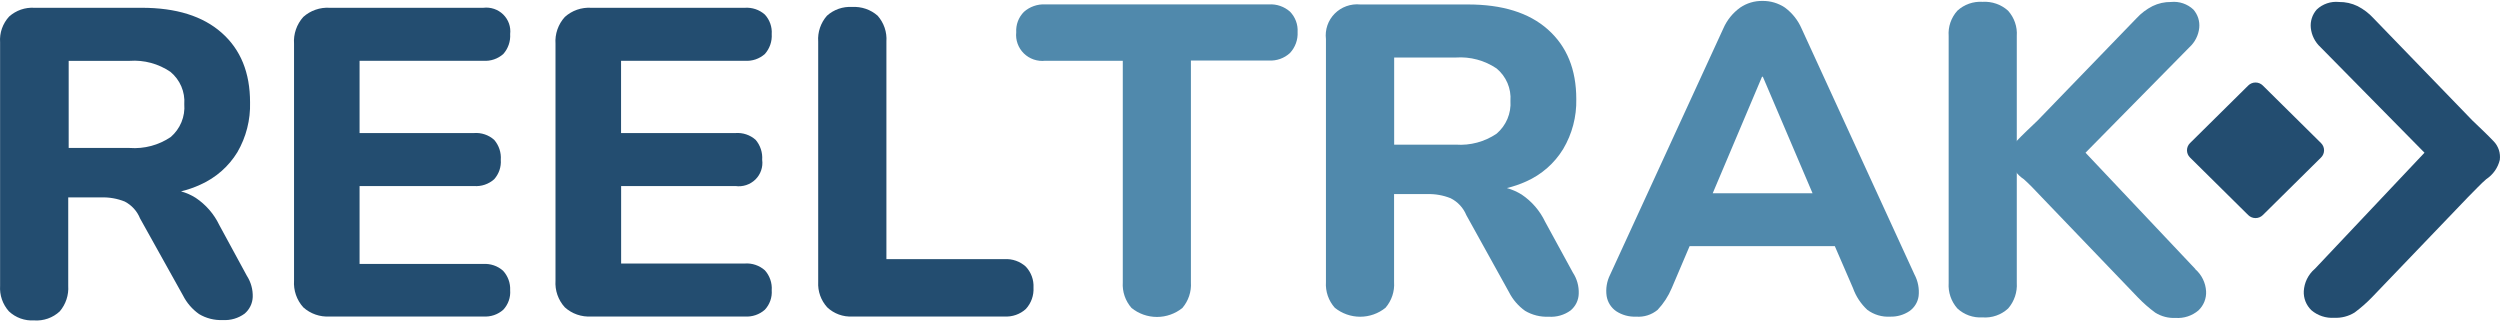
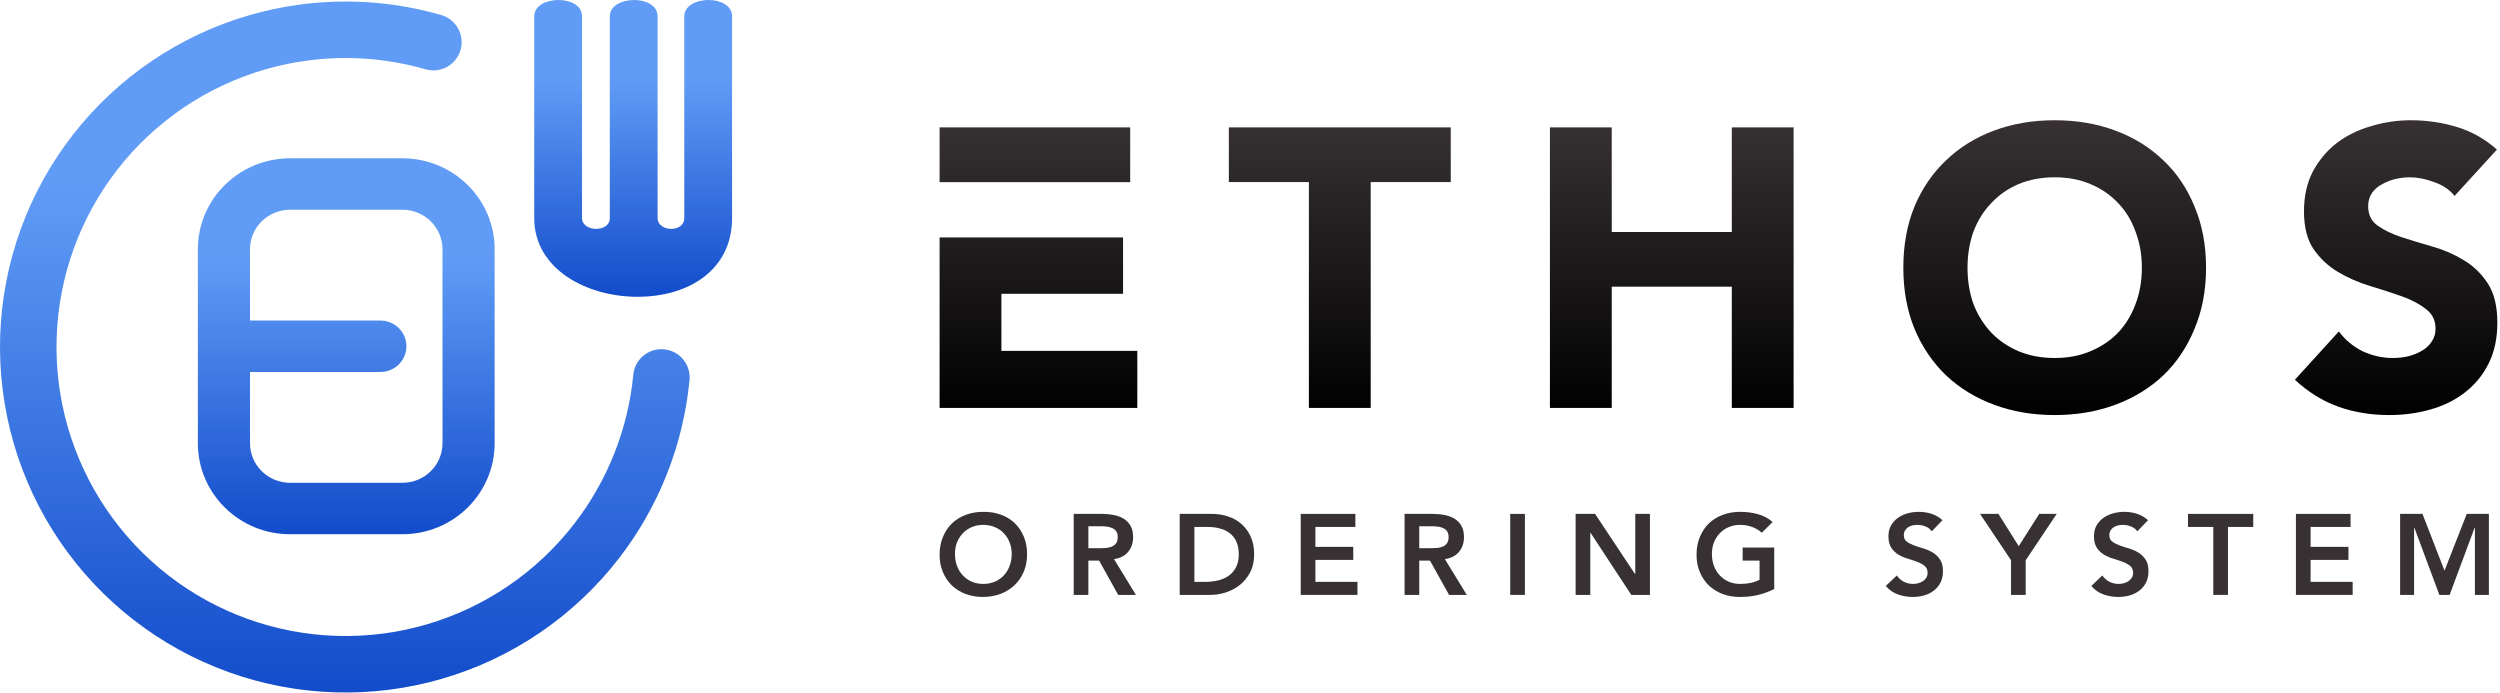
- <svg xmlns="http://www.w3.org/2000/svg" width="140" height="18" viewBox="0 0 140 18" fill="none">
-   <path d="M71.065 0.246H58.544C58.324 0.234 58.105 0.265 57.897 0.338C57.69 0.41 57.499 0.522 57.336 0.668C57.189 0.818 57.075 0.997 57.001 1.193C56.928 1.39 56.896 1.599 56.909 1.808C56.886 2.024 56.912 2.243 56.986 2.447C57.06 2.652 57.179 2.838 57.335 2.991C57.491 3.144 57.68 3.261 57.888 3.332C58.096 3.403 58.317 3.428 58.535 3.403H62.876V15.812C62.842 16.335 63.019 16.851 63.366 17.247C63.768 17.571 64.271 17.749 64.79 17.749C65.308 17.749 65.811 17.571 66.213 17.247C66.553 16.847 66.725 16.333 66.691 15.812V3.39H71.057C71.272 3.402 71.488 3.371 71.691 3.299C71.894 3.226 72.081 3.114 72.239 2.968C72.386 2.81 72.499 2.624 72.573 2.422C72.646 2.22 72.677 2.005 72.666 1.791C72.678 1.582 72.647 1.373 72.573 1.177C72.5 0.981 72.386 0.802 72.239 0.651C72.08 0.511 71.894 0.403 71.693 0.333C71.492 0.263 71.278 0.234 71.065 0.246Z" fill="#5089AC" />
-   <path d="M86.527 12.418C86.234 11.803 85.781 11.277 85.213 10.895C84.955 10.735 84.677 10.613 84.385 10.531C84.757 10.442 85.12 10.318 85.469 10.16C86.329 9.777 87.05 9.144 87.538 8.345C88.04 7.499 88.294 6.532 88.272 5.551C88.272 3.884 87.743 2.597 86.681 1.651C85.618 0.706 84.12 0.25 82.204 0.25H76.174C75.911 0.224 75.647 0.257 75.399 0.346C75.152 0.434 74.928 0.577 74.743 0.763C74.559 0.949 74.419 1.173 74.334 1.42C74.249 1.667 74.222 1.929 74.253 2.187V15.799C74.236 16.058 74.271 16.319 74.356 16.565C74.441 16.811 74.574 17.039 74.748 17.234C75.149 17.559 75.651 17.737 76.169 17.737C76.687 17.737 77.19 17.559 77.59 17.234C77.932 16.835 78.104 16.32 78.068 15.799V10.869H79.921C80.37 10.855 80.818 10.934 81.235 11.101C81.634 11.301 81.946 11.637 82.114 12.047L84.504 16.36C84.714 16.776 85.023 17.135 85.405 17.407C85.802 17.642 86.261 17.757 86.723 17.736C87.164 17.768 87.602 17.642 87.957 17.382C88.094 17.266 88.206 17.124 88.284 16.963C88.362 16.802 88.404 16.627 88.409 16.449C88.426 16.029 88.312 15.615 88.08 15.263L86.527 12.418ZM81.525 8.1H78.073V3.221H81.525C82.334 3.165 83.139 3.381 83.808 3.833C84.074 4.053 84.283 4.333 84.418 4.648C84.553 4.964 84.611 5.306 84.585 5.648C84.609 5.994 84.551 6.34 84.416 6.659C84.282 6.978 84.073 7.262 83.808 7.488C83.139 7.941 82.334 8.156 81.525 8.1Z" fill="#5089AC" />
-   <path d="M100.888 1.597C100.686 1.131 100.364 0.727 99.954 0.423C99.582 0.175 99.143 0.045 98.695 0.052C98.252 0.045 97.818 0.175 97.453 0.423C97.035 0.722 96.708 1.128 96.505 1.597L90.168 15.381C89.981 15.752 89.912 16.17 89.971 16.58C89.999 16.748 90.059 16.91 90.15 17.055C90.241 17.199 90.36 17.325 90.501 17.424C90.832 17.642 91.225 17.75 91.623 17.732C92.059 17.767 92.491 17.63 92.826 17.352C93.16 16.997 93.427 16.585 93.616 16.137L94.619 13.782H102.749L103.769 16.137C103.934 16.6 104.209 17.017 104.571 17.352C104.939 17.625 105.393 17.76 105.852 17.732C106.234 17.743 106.61 17.635 106.927 17.424C107.067 17.326 107.186 17.201 107.274 17.055C107.363 16.91 107.421 16.748 107.443 16.58C107.489 16.162 107.407 15.74 107.209 15.369L100.888 1.597ZM98.673 4.298H98.72L101.503 10.823H95.912L98.673 4.298Z" fill="#5089AC" />
-   <path d="M112.449 0.597C112.257 0.424 112.032 0.292 111.787 0.207C111.542 0.122 111.283 0.087 111.024 0.103C110.767 0.086 110.51 0.121 110.268 0.206C110.026 0.291 109.804 0.424 109.615 0.597C109.442 0.788 109.309 1.013 109.224 1.256C109.14 1.5 109.106 1.758 109.125 2.015V15.85C109.091 16.369 109.266 16.88 109.611 17.272C109.799 17.447 110.02 17.581 110.263 17.668C110.505 17.754 110.762 17.79 111.019 17.774C111.281 17.794 111.544 17.76 111.792 17.673C112.04 17.587 112.266 17.45 112.458 17.272C112.801 16.874 112.974 16.359 112.94 15.837V2.015C112.958 1.758 112.924 1.5 112.839 1.257C112.755 1.013 112.622 0.789 112.449 0.597Z" fill="#5089AC" />
-   <path d="M125.902 4.788L122.64 8.014C122.415 8.236 122.415 8.597 122.64 8.82L125.902 12.046C126.127 12.268 126.492 12.268 126.717 12.046L129.979 8.82C130.204 8.597 130.204 8.236 129.979 8.014L126.717 4.788C126.492 4.565 126.127 4.565 125.902 4.788Z" fill="#234D70" />
-   <path d="M122.935 15.06L116.789 8.552L122.611 2.643C122.919 2.361 123.113 1.977 123.157 1.563C123.176 1.378 123.157 1.191 123.101 1.014C123.044 0.837 122.951 0.673 122.828 0.533C122.663 0.378 122.465 0.26 122.249 0.187C122.034 0.114 121.805 0.088 121.578 0.111C121.218 0.106 120.863 0.185 120.541 0.343C120.205 0.514 119.903 0.743 119.649 1.018L114.101 6.754C113.751 7.088 113.247 7.56 112.906 7.923C112.777 8.06 112.68 8.223 112.623 8.401C112.565 8.579 112.548 8.768 112.573 8.953C112.675 9.397 112.947 9.784 113.333 10.034C113.469 10.152 113.644 10.325 113.819 10.502L114.344 11.051L119.73 16.664C120.027 16.972 120.349 17.255 120.694 17.508C121.034 17.721 121.432 17.824 121.834 17.804C122.3 17.836 122.76 17.684 123.114 17.382C123.259 17.244 123.372 17.077 123.446 16.892C123.52 16.707 123.552 16.508 123.541 16.31C123.527 16.074 123.467 15.844 123.363 15.632C123.259 15.419 123.113 15.229 122.935 15.073V15.06Z" fill="#5089AC" />
-   <path d="M129.627 15.061L135.772 8.552L129.951 2.644C129.642 2.361 129.448 1.977 129.405 1.563C129.386 1.378 129.406 1.191 129.463 1.014C129.52 0.837 129.614 0.673 129.738 0.533C129.902 0.378 130.099 0.26 130.314 0.187C130.529 0.114 130.757 0.088 130.984 0.111C131.344 0.106 131.701 0.186 132.025 0.343C132.359 0.515 132.66 0.743 132.913 1.019L138.461 6.754C138.811 7.088 139.314 7.561 139.656 7.924C139.785 8.06 139.881 8.224 139.939 8.402C139.996 8.58 140.013 8.768 139.989 8.953C139.883 9.396 139.612 9.782 139.229 10.034C139.088 10.152 138.913 10.325 138.738 10.502L138.205 11.043L132.823 16.656C132.525 16.963 132.203 17.245 131.859 17.5C131.518 17.712 131.121 17.815 130.719 17.796C130.253 17.827 129.793 17.675 129.439 17.374C129.295 17.235 129.182 17.068 129.108 16.883C129.035 16.698 129.002 16.5 129.012 16.302C129.026 16.066 129.086 15.836 129.19 15.623C129.294 15.411 129.44 15.221 129.618 15.065L129.627 15.061Z" fill="#234D70" />
-   <path d="M12.279 12.6C11.985 11.986 11.53 11.461 10.96 11.08C10.706 10.919 10.428 10.796 10.137 10.717C10.509 10.627 10.872 10.501 11.221 10.341C12.081 9.958 12.803 9.325 13.291 8.527C13.785 7.678 14.031 6.711 14.003 5.733C14.003 4.07 13.478 2.778 12.416 1.837C11.353 0.896 9.855 0.436 7.939 0.436H1.926C1.669 0.42 1.412 0.455 1.169 0.539C0.927 0.624 0.704 0.755 0.513 0.925C0.333 1.12 0.196 1.348 0.108 1.597C0.021 1.846 -0.014 2.11 0.005 2.373V16.006C-0.012 16.265 0.023 16.524 0.108 16.77C0.193 17.015 0.326 17.242 0.5 17.436C0.687 17.611 0.908 17.747 1.149 17.834C1.391 17.921 1.648 17.958 1.904 17.943C2.167 17.962 2.431 17.927 2.679 17.84C2.928 17.753 3.155 17.615 3.347 17.436C3.685 17.038 3.855 16.525 3.821 16.006V11.055H5.668C6.12 11.04 6.569 11.119 6.987 11.287C7.376 11.49 7.679 11.824 7.841 12.228L10.248 16.546C10.458 16.961 10.767 17.319 11.148 17.588C11.545 17.826 12.004 17.942 12.467 17.922C12.908 17.951 13.345 17.824 13.7 17.563C13.836 17.447 13.946 17.305 14.024 17.145C14.102 16.985 14.146 16.812 14.153 16.634C14.167 16.214 14.053 15.799 13.824 15.444L12.279 12.6ZM9.561 7.674C8.886 8.13 8.075 8.346 7.26 8.286H3.846V3.407H7.26C8.07 3.35 8.875 3.568 9.544 4.023C9.809 4.243 10.018 4.521 10.153 4.836C10.288 5.151 10.345 5.493 10.32 5.834C10.347 6.178 10.293 6.523 10.161 6.843C10.029 7.162 9.823 7.447 9.561 7.674Z" fill="#234D70" />
-   <path d="M27.067 3.403C27.27 3.418 27.473 3.392 27.665 3.326C27.857 3.261 28.034 3.158 28.185 3.024C28.32 2.872 28.423 2.695 28.489 2.504C28.555 2.313 28.582 2.111 28.569 1.909C28.593 1.709 28.57 1.506 28.503 1.316C28.435 1.126 28.325 0.953 28.18 0.811C28.036 0.67 27.86 0.562 27.667 0.497C27.474 0.432 27.269 0.411 27.067 0.436H18.463C18.194 0.419 17.924 0.456 17.67 0.545C17.415 0.633 17.181 0.771 16.982 0.951C16.8 1.155 16.661 1.392 16.572 1.649C16.483 1.906 16.447 2.178 16.466 2.45V15.715C16.448 15.985 16.484 16.257 16.572 16.513C16.661 16.77 16.8 17.006 16.982 17.209C17.181 17.389 17.415 17.527 17.67 17.616C17.924 17.704 18.194 17.741 18.463 17.724H27.067C27.27 17.738 27.473 17.712 27.665 17.647C27.857 17.582 28.034 17.479 28.185 17.344C28.321 17.198 28.425 17.026 28.491 16.839C28.558 16.652 28.584 16.453 28.569 16.255C28.588 15.853 28.446 15.46 28.172 15.162C28.021 15.027 27.845 14.924 27.652 14.859C27.46 14.794 27.257 14.768 27.054 14.782H20.136V10.418H26.538C26.743 10.435 26.95 10.41 27.145 10.344C27.34 10.279 27.52 10.175 27.673 10.038C27.805 9.89 27.906 9.718 27.97 9.531C28.034 9.344 28.059 9.146 28.044 8.949C28.075 8.543 27.941 8.141 27.673 7.831C27.52 7.694 27.34 7.59 27.145 7.525C26.95 7.46 26.743 7.434 26.538 7.451H20.136V3.403H27.067Z" fill="#234D70" />
-   <path d="M41.709 3.403C41.913 3.418 42.117 3.392 42.31 3.327C42.503 3.261 42.68 3.158 42.832 3.024C42.967 2.872 43.07 2.695 43.136 2.504C43.202 2.313 43.229 2.111 43.216 1.909C43.23 1.711 43.203 1.512 43.137 1.324C43.071 1.136 42.967 0.963 42.832 0.816C42.68 0.681 42.503 0.578 42.31 0.513C42.117 0.448 41.913 0.422 41.709 0.436H33.11C32.841 0.419 32.571 0.456 32.316 0.544C32.062 0.633 31.828 0.771 31.629 0.951C31.445 1.154 31.305 1.391 31.215 1.648C31.126 1.906 31.089 2.178 31.108 2.45V15.715C31.09 15.986 31.126 16.258 31.215 16.514C31.305 16.771 31.445 17.007 31.629 17.209C31.828 17.389 32.062 17.528 32.316 17.616C32.571 17.704 32.841 17.741 33.11 17.724H41.709C41.913 17.739 42.117 17.712 42.31 17.647C42.503 17.582 42.68 17.479 42.832 17.344C42.968 17.198 43.072 17.026 43.138 16.839C43.204 16.652 43.231 16.453 43.216 16.255C43.231 16.053 43.204 15.85 43.138 15.658C43.072 15.465 42.968 15.288 42.832 15.137C42.68 15.002 42.503 14.899 42.31 14.834C42.117 14.768 41.913 14.742 41.709 14.757H34.783V10.418H41.184C41.387 10.447 41.593 10.428 41.787 10.365C41.981 10.301 42.157 10.194 42.303 10.052C42.448 9.91 42.558 9.736 42.623 9.545C42.689 9.353 42.71 9.15 42.682 8.949C42.712 8.543 42.58 8.142 42.316 7.831C42.162 7.694 41.983 7.59 41.787 7.525C41.592 7.46 41.386 7.435 41.18 7.451H34.779V3.403H41.709Z" fill="#234D70" />
-   <path d="M57.449 14.934C57.288 14.787 57.098 14.673 56.891 14.601C56.684 14.528 56.464 14.498 56.245 14.512H49.639V2.327C49.657 2.066 49.624 1.804 49.54 1.555C49.455 1.307 49.322 1.077 49.148 0.88C48.954 0.709 48.728 0.578 48.483 0.494C48.237 0.41 47.977 0.374 47.718 0.39C47.462 0.374 47.206 0.409 46.964 0.493C46.722 0.578 46.5 0.709 46.31 0.88C46.136 1.077 46.003 1.307 45.919 1.555C45.834 1.804 45.8 2.066 45.819 2.327V15.791C45.805 16.049 45.842 16.307 45.928 16.55C46.015 16.793 46.149 17.017 46.323 17.209C46.51 17.387 46.733 17.524 46.977 17.613C47.221 17.702 47.48 17.74 47.74 17.724H56.245C56.464 17.738 56.684 17.708 56.891 17.635C57.098 17.563 57.288 17.45 57.449 17.302C57.597 17.14 57.711 16.951 57.784 16.745C57.857 16.54 57.888 16.321 57.876 16.104C57.887 15.89 57.855 15.677 57.782 15.476C57.708 15.276 57.595 15.091 57.449 14.934Z" fill="#234D70" />
+ <svg xmlns="http://www.w3.org/2000/svg" width="574" height="159" viewBox="0 0 574 159" fill="none">
+   <path d="M215.731 127.369C215.731 125.881 215.981 124.532 216.48 123.324C216.98 122.098 217.666 121.056 218.54 120.198C219.432 119.34 220.484 118.683 221.697 118.228C222.927 117.755 224.273 117.519 225.736 117.519C227.216 117.501 228.571 117.72 229.802 118.175C231.032 118.613 232.093 119.261 232.985 120.119C233.876 120.977 234.572 122.01 235.071 123.219C235.57 124.427 235.82 125.776 235.82 127.264C235.82 128.718 235.57 130.04 235.071 131.231C234.572 132.422 233.876 133.446 232.985 134.304C232.093 135.162 231.032 135.837 229.802 136.327C228.571 136.8 227.216 137.045 225.736 137.062C224.273 137.062 222.927 136.835 221.697 136.379C220.484 135.907 219.432 135.25 218.54 134.409C217.666 133.551 216.98 132.527 216.48 131.336C215.981 130.145 215.731 128.823 215.731 127.369ZM219.262 127.159C219.262 128.157 219.414 129.077 219.717 129.917C220.038 130.758 220.484 131.485 221.055 132.098C221.625 132.711 222.303 133.192 223.087 133.542C223.89 133.893 224.782 134.068 225.762 134.068C226.743 134.068 227.635 133.893 228.437 133.542C229.24 133.192 229.926 132.711 230.497 132.098C231.068 131.485 231.505 130.758 231.808 129.917C232.129 129.077 232.289 128.157 232.289 127.159C232.289 126.231 232.129 125.364 231.808 124.559C231.505 123.753 231.068 123.052 230.497 122.457C229.926 121.844 229.24 121.371 228.437 121.039C227.635 120.688 226.743 120.513 225.762 120.513C224.782 120.513 223.89 120.688 223.087 121.039C222.303 121.371 221.625 121.844 221.055 122.457C220.484 123.052 220.038 123.753 219.717 124.559C219.414 125.364 219.262 126.231 219.262 127.159Z" fill="#373133" />
+   <path d="M246.52 117.991H253.1C254.01 117.991 254.884 118.079 255.722 118.254C256.578 118.412 257.336 118.692 257.996 119.095C258.655 119.497 259.181 120.04 259.574 120.723C259.966 121.406 260.162 122.273 260.162 123.324C260.162 124.672 259.779 125.802 259.012 126.713C258.263 127.623 257.184 128.175 255.775 128.368L260.804 136.59H256.738L252.351 128.709H249.89V136.59H246.52V117.991ZM252.512 125.872C252.993 125.872 253.475 125.854 253.956 125.819C254.438 125.767 254.875 125.662 255.267 125.504C255.677 125.329 256.007 125.075 256.257 124.742C256.506 124.392 256.631 123.911 256.631 123.298C256.631 122.755 256.515 122.317 256.284 121.984C256.052 121.651 255.749 121.406 255.374 121.249C255 121.074 254.581 120.96 254.117 120.907C253.671 120.855 253.234 120.828 252.806 120.828H249.89V125.872H252.512Z" fill="#373133" />
+   <path d="M270.859 117.991H278.322C279.57 117.991 280.774 118.184 281.933 118.569C283.092 118.937 284.117 119.506 285.009 120.277C285.901 121.047 286.614 122.019 287.149 123.193C287.684 124.348 287.952 125.714 287.952 127.291C287.952 128.884 287.639 130.268 287.015 131.441C286.409 132.597 285.615 133.56 284.635 134.331C283.672 135.084 282.593 135.653 281.398 136.038C280.221 136.406 279.062 136.59 277.921 136.59H270.859V117.991ZM276.744 133.595C277.796 133.595 278.785 133.481 279.713 133.254C280.658 133.008 281.478 132.641 282.174 132.15C282.869 131.642 283.413 130.994 283.805 130.206C284.216 129.401 284.421 128.429 284.421 127.291C284.421 126.17 284.242 125.207 283.886 124.401C283.529 123.595 283.03 122.947 282.388 122.457C281.764 121.949 281.015 121.581 280.141 121.354C279.285 121.109 278.34 120.986 277.305 120.986H274.229V133.595H276.744Z" fill="#373133" />
+   <path d="M298.646 117.991H311.191V120.986H302.016V125.557H310.71V128.551H302.016V133.595H311.673V136.59H298.646V117.991Z" fill="#373133" />
+   <path d="M322.488 117.991H329.068C329.978 117.991 330.852 118.079 331.69 118.254C332.546 118.412 333.304 118.692 333.963 119.095C334.623 119.497 335.149 120.04 335.542 120.723C335.934 121.406 336.13 122.273 336.13 123.324C336.13 124.672 335.747 125.802 334.98 126.713C334.231 127.623 333.152 128.175 331.743 128.368L336.772 136.59H332.706L328.319 128.709H325.858V136.59H322.488V117.991ZM328.48 125.872C328.961 125.872 329.443 125.854 329.924 125.819C330.406 125.767 330.843 125.662 331.235 125.504C331.645 125.329 331.975 125.075 332.225 124.742C332.474 124.392 332.599 123.911 332.599 123.298C332.599 122.755 332.483 122.317 332.251 121.984C332.02 121.651 331.716 121.406 331.342 121.249C330.968 121.074 330.548 120.96 330.085 120.907C329.639 120.855 329.202 120.828 328.774 120.828H325.858V125.872H328.48Z" fill="#373133" />
+   <path d="M346.746 117.991H350.117V136.59H346.746V117.991Z" fill="#373133" />
+   <path d="M361.761 117.991H366.229L375.403 131.809H375.457V117.991H378.827V136.59H374.548L365.185 122.326H365.132V136.59H361.761V117.991Z" fill="#373133" />
+   <path d="M407.366 135.224C405.03 136.45 402.418 137.062 399.529 137.062C398.066 137.062 396.72 136.835 395.489 136.379C394.277 135.907 393.225 135.25 392.333 134.409C391.459 133.551 390.773 132.527 390.273 131.336C389.774 130.145 389.524 128.823 389.524 127.369C389.524 125.881 389.774 124.532 390.273 123.324C390.773 122.098 391.459 121.056 392.333 120.198C393.225 119.34 394.277 118.683 395.489 118.228C396.72 117.755 398.066 117.519 399.529 117.519C400.973 117.519 402.328 117.694 403.594 118.044C404.861 118.377 405.993 118.981 406.992 119.856L404.504 122.326C403.898 121.748 403.158 121.301 402.284 120.986C401.428 120.671 400.518 120.513 399.555 120.513C398.575 120.513 397.683 120.688 396.88 121.039C396.096 121.371 395.418 121.844 394.848 122.457C394.277 123.052 393.831 123.753 393.51 124.559C393.207 125.364 393.055 126.231 393.055 127.159C393.055 128.157 393.207 129.077 393.51 129.917C393.831 130.758 394.277 131.485 394.848 132.098C395.418 132.711 396.096 133.192 396.88 133.542C397.683 133.893 398.575 134.068 399.555 134.068C400.411 134.068 401.214 133.989 401.963 133.831C402.73 133.674 403.407 133.429 403.996 133.096V128.709H400.117V125.714H407.366V135.224Z" fill="#373133" />
+   <path d="M443.537 121.984C443.18 121.476 442.699 121.109 442.093 120.881C441.504 120.636 440.88 120.513 440.22 120.513C439.828 120.513 439.444 120.557 439.07 120.645C438.713 120.732 438.383 120.872 438.08 121.065C437.795 121.257 437.563 121.511 437.385 121.827C437.206 122.124 437.117 122.483 437.117 122.904C437.117 123.534 437.34 124.016 437.786 124.348C438.232 124.681 438.785 124.97 439.444 125.215C440.104 125.46 440.826 125.697 441.611 125.925C442.396 126.152 443.118 126.467 443.778 126.87C444.438 127.273 444.99 127.807 445.436 128.473C445.882 129.138 446.105 130.022 446.105 131.126C446.105 132.124 445.918 133 445.543 133.753C445.169 134.488 444.66 135.101 444.018 135.591C443.394 136.082 442.663 136.45 441.825 136.695C440.987 136.94 440.104 137.062 439.177 137.062C438 137.062 436.868 136.87 435.78 136.485C434.692 136.099 433.756 135.451 432.971 134.541L435.512 132.124C435.922 132.737 436.457 133.218 437.117 133.569C437.795 133.901 438.508 134.068 439.257 134.068C439.649 134.068 440.042 134.015 440.434 133.91C440.826 133.805 441.183 133.648 441.504 133.437C441.825 133.227 442.084 132.965 442.28 132.649C442.476 132.317 442.574 131.94 442.574 131.52C442.574 130.837 442.351 130.311 441.905 129.944C441.459 129.576 440.907 129.269 440.247 129.024C439.587 128.762 438.865 128.516 438.08 128.289C437.296 128.061 436.573 127.755 435.913 127.369C435.254 126.967 434.701 126.441 434.255 125.793C433.809 125.128 433.586 124.243 433.586 123.14C433.586 122.177 433.782 121.345 434.175 120.645C434.585 119.944 435.111 119.366 435.753 118.911C436.413 118.438 437.162 118.088 438 117.86C438.838 117.632 439.694 117.519 440.568 117.519C441.566 117.519 442.529 117.667 443.457 117.965C444.402 118.263 445.249 118.753 445.998 119.436L443.537 121.984Z" fill="#373133" />
+   <path d="M461.732 128.63L454.617 117.991H458.843L463.498 125.399L468.206 117.991H472.218L465.103 128.63V136.59H461.732V128.63Z" fill="#373133" />
+   <path d="M490.725 121.984C490.369 121.476 489.887 121.109 489.281 120.881C488.693 120.636 488.068 120.513 487.409 120.513C487.016 120.513 486.633 120.557 486.258 120.645C485.902 120.732 485.572 120.872 485.269 121.065C484.983 121.257 484.751 121.511 484.573 121.827C484.395 122.124 484.306 122.483 484.306 122.904C484.306 123.534 484.529 124.016 484.974 124.348C485.42 124.681 485.973 124.97 486.633 125.215C487.293 125.46 488.015 125.697 488.799 125.925C489.584 126.152 490.306 126.467 490.966 126.87C491.626 127.273 492.179 127.807 492.625 128.473C493.07 129.138 493.293 130.022 493.293 131.126C493.293 132.124 493.106 133 492.732 133.753C492.357 134.488 491.849 135.101 491.207 135.591C490.583 136.082 489.852 136.45 489.013 136.695C488.175 136.94 487.293 137.062 486.365 137.062C485.188 137.062 484.056 136.87 482.968 136.485C481.88 136.099 480.944 135.451 480.159 134.541L482.701 132.124C483.111 132.737 483.646 133.218 484.306 133.569C484.983 133.901 485.697 134.068 486.446 134.068C486.838 134.068 487.23 134.015 487.623 133.91C488.015 133.805 488.371 133.648 488.693 133.437C489.013 133.227 489.272 132.965 489.468 132.649C489.664 132.317 489.762 131.94 489.762 131.52C489.762 130.837 489.54 130.311 489.094 129.944C488.648 129.576 488.095 129.269 487.435 129.024C486.775 128.762 486.053 128.516 485.269 128.289C484.484 128.061 483.762 127.755 483.102 127.369C482.442 126.967 481.889 126.441 481.443 125.793C480.998 125.128 480.775 124.243 480.775 123.14C480.775 122.177 480.971 121.345 481.363 120.645C481.773 119.944 482.299 119.366 482.941 118.911C483.601 118.438 484.35 118.088 485.188 117.86C486.026 117.632 486.882 117.519 487.756 117.519C488.755 117.519 489.718 117.667 490.645 117.965C491.59 118.263 492.437 118.753 493.186 119.436L490.725 121.984Z" fill="#373133" />
+   <path d="M508.172 120.986H502.367V117.991H517.347V120.986H511.542V136.59H508.172V120.986Z" fill="#373133" />
+   <path d="M527.143 117.991H539.688V120.986H530.513V125.557H539.207V128.551H530.513V133.595H540.17V136.59H527.143V117.991Z" fill="#373133" />
+   <path d="M551.066 117.991H556.201L561.257 131.021L566.366 117.991H571.448V136.59H568.239V121.144H568.185L562.434 136.59H560.08L554.329 121.144H554.275V136.59H551.066V117.991Z" fill="#373133" />
+   <path d="M259.491 29.247H215.731V41.823H259.491V29.247Z" fill="url(#paint0_linear_2328_3095)" />
+   <path d="M257.854 54.517H215.731V93.659H261.129V80.558H229.924V67.457H257.854V54.517Z" fill="url(#paint1_linear_2328_3095)" />
+   <path d="M282.143 41.802H300.52V93.659H314.713V41.802H333.09V29.247H282.143V41.802Z" fill="url(#paint2_linear_2328_3095)" />
+   <path d="M370.056 29.247H355.863V93.659H370.056V65.82H397.622V93.659H411.814V29.247H397.622V53.265H370.056V29.247Z" fill="url(#paint3_linear_2328_3095)" />
+   <path fill-rule="evenodd" clip-rule="evenodd" d="M439.552 47.442C437.854 51.627 437.005 56.297 437.005 61.453C437.005 66.608 437.854 71.278 439.552 75.463C441.311 79.648 443.737 83.227 446.83 86.198C449.923 89.11 453.593 91.354 457.838 92.931C462.084 94.508 466.724 95.296 471.758 95.296C476.792 95.296 481.432 94.508 485.677 92.931C489.923 91.354 493.592 89.11 496.685 86.198C499.779 83.227 502.174 79.648 503.873 75.463C505.631 71.278 506.511 66.608 506.511 61.453C506.511 56.297 505.631 51.627 503.873 47.442C502.174 43.257 499.779 39.709 496.685 36.798C493.592 33.826 489.923 31.552 485.677 29.975C481.432 28.398 476.792 27.609 471.758 27.609C466.724 27.609 462.084 28.398 457.838 29.975C453.593 31.552 449.923 33.826 446.83 36.798C443.737 39.709 441.311 43.257 439.552 47.442ZM457.201 76.373C455.443 74.493 454.078 72.309 453.107 69.823C452.198 67.275 451.743 64.485 451.743 61.453C451.743 58.481 452.198 55.721 453.107 53.174C454.078 50.627 455.443 48.443 457.201 46.623C458.96 44.743 461.053 43.288 463.479 42.257C465.966 41.226 468.725 40.71 471.758 40.71C474.79 40.71 477.52 41.226 479.946 42.257C482.432 43.288 484.555 44.743 486.314 46.623C488.073 48.443 489.407 50.627 490.317 53.174C491.287 55.721 491.773 58.481 491.773 61.453C491.773 64.485 491.287 67.275 490.317 69.823C489.407 72.309 488.073 74.493 486.314 76.373C484.555 78.192 482.432 79.618 479.946 80.649C477.52 81.68 474.79 82.195 471.758 82.195C468.725 82.195 465.966 81.68 463.479 80.649C461.053 79.618 458.96 78.192 457.201 76.373Z" fill="url(#paint4_linear_2328_3095)" />
+   <path d="M558.835 41.802C560.836 42.469 562.413 43.53 563.565 44.986L573.3 34.342C570.571 31.916 567.508 30.187 564.111 29.156C560.715 28.125 557.197 27.609 553.558 27.609C550.404 27.609 547.341 28.064 544.369 28.974C541.397 29.823 538.759 31.127 536.454 32.886C534.21 34.645 532.391 36.828 530.996 39.436C529.661 42.044 528.994 45.077 528.994 48.534C528.994 52.112 529.722 54.993 531.178 57.177C532.694 59.36 534.574 61.119 536.818 62.453C539.062 63.788 541.488 64.849 544.096 65.638C546.704 66.426 549.13 67.215 551.374 68.003C553.619 68.792 555.468 69.762 556.924 70.914C558.44 72.006 559.198 73.522 559.198 75.463C559.198 76.616 558.895 77.616 558.289 78.466C557.743 79.315 556.985 80.012 556.014 80.558C555.105 81.104 554.043 81.528 552.83 81.832C551.678 82.074 550.525 82.195 549.373 82.195C547.008 82.195 544.703 81.68 542.459 80.649C540.275 79.557 538.456 78.041 537 76.1L526.902 87.199C529.995 90.05 533.331 92.112 536.909 93.386C540.488 94.659 544.369 95.296 548.554 95.296C551.89 95.296 555.044 94.872 558.016 94.022C561.048 93.173 563.687 91.869 565.931 90.111C568.235 88.352 570.055 86.138 571.389 83.469C572.724 80.8 573.391 77.677 573.391 74.099C573.391 70.338 572.663 67.336 571.207 65.092C569.752 62.848 567.902 61.059 565.658 59.724C563.474 58.39 561.109 57.359 558.562 56.631C556.014 55.903 553.619 55.175 551.374 54.448C549.191 53.72 547.371 52.84 545.916 51.809C544.46 50.778 543.732 49.292 543.732 47.351C543.732 46.138 544.036 45.107 544.642 44.258C545.249 43.409 546.037 42.742 547.008 42.257C547.978 41.711 549.009 41.317 550.101 41.074C551.193 40.831 552.254 40.71 553.285 40.71C555.044 40.71 556.894 41.074 558.835 41.802Z" fill="url(#paint5_linear_2328_3095)" />
+   <path d="M133.63 3.746C133.63 -1.354 122.656 -1.142 122.656 3.746V50.077C122.656 61.767 134.651 68.142 146.391 68.142C158.131 68.142 168.085 61.979 168.085 50.077V3.746C168.085 -1.354 157.11 -1.141 157.11 3.746V50.077C157.11 53.479 150.985 53.266 150.985 50.077V3.746C150.985 -1.354 140.011 -1.141 140.011 3.746V50.077C140.011 53.479 133.63 53.266 133.63 50.077V3.746Z" fill="url(#paint6_linear_2328_3095)" />
+   <path d="M60.969 15.914C73.002 12.448 85.739 12.465 97.714 15.914C101.156 16.905 104.75 14.919 105.742 11.477C106.733 8.035 104.746 4.441 101.304 3.449C86.99 -0.674 71.763 -0.694 57.379 3.449C41.263 8.091 27.033 17.718 16.732 30.95C6.43 44.182 0.587 60.337 0.042 77.096C-0.503 93.855 4.277 110.355 13.697 124.229C23.116 138.102 36.69 148.634 52.47 154.312C68.249 159.991 85.423 160.525 101.525 155.837C117.627 151.149 131.829 141.48 142.092 128.219C151.277 116.349 156.885 102.149 158.317 87.282C158.661 83.716 156.049 80.547 152.483 80.204C148.918 79.86 145.749 82.472 145.405 86.038C144.207 98.473 139.517 110.351 131.834 120.28C123.249 131.373 111.369 139.461 97.899 143.382C84.429 147.304 70.062 146.858 56.862 142.107C43.662 137.357 32.307 128.547 24.428 116.942C16.549 105.338 12.55 91.535 13.007 77.518C13.463 63.5 18.35 49.986 26.967 38.919C35.584 27.851 47.487 19.797 60.969 15.914Z" fill="url(#paint7_linear_2328_3095)" />
+   <path fill-rule="evenodd" clip-rule="evenodd" d="M66.607 36.345C54.91 36.345 45.428 45.701 45.428 57.242V101.761C45.428 113.303 54.91 122.658 66.607 122.658H92.391C104.088 122.658 113.57 113.303 113.57 101.761V57.242C113.57 45.701 104.088 36.345 92.391 36.345H66.607ZM101.599 57.242C101.599 52.224 97.476 48.156 92.391 48.156H66.607C61.521 48.156 57.399 52.224 57.399 57.242V73.596H87.326C90.632 73.596 93.312 76.24 93.312 79.502C93.312 82.763 90.632 85.407 87.326 85.407H57.399V101.761C57.399 106.779 61.521 110.847 66.607 110.847H92.391C97.476 110.847 101.599 106.779 101.599 101.761V57.242Z" fill="url(#paint8_linear_2328_3095)" />
+   <defs>
+     <linearGradient id="paint0_linear_2328_3095" x1="418.015" y1="27.609" x2="418.015" y2="95.296" gradientUnits="userSpaceOnUse">
+       <stop stop-color="#373133" />
+       <stop offset="1" />
+     </linearGradient>
+     <linearGradient id="paint1_linear_2328_3095" x1="418.015" y1="27.609" x2="418.015" y2="95.296" gradientUnits="userSpaceOnUse">
+       <stop stop-color="#373133" />
+       <stop offset="1" />
+     </linearGradient>
+     <linearGradient id="paint2_linear_2328_3095" x1="418.015" y1="27.609" x2="418.015" y2="95.296" gradientUnits="userSpaceOnUse">
+       <stop stop-color="#373133" />
+       <stop offset="1" />
+     </linearGradient>
+     <linearGradient id="paint3_linear_2328_3095" x1="418.015" y1="27.609" x2="418.015" y2="95.296" gradientUnits="userSpaceOnUse">
+       <stop stop-color="#373133" />
+       <stop offset="1" />
+     </linearGradient>
+     <linearGradient id="paint4_linear_2328_3095" x1="418.015" y1="27.609" x2="418.015" y2="95.296" gradientUnits="userSpaceOnUse">
+       <stop stop-color="#373133" />
+       <stop offset="1" />
+     </linearGradient>
+     <linearGradient id="paint5_linear_2328_3095" x1="418.015" y1="27.609" x2="418.015" y2="95.296" gradientUnits="userSpaceOnUse">
+       <stop stop-color="#373133" />
+       <stop offset="1" />
+     </linearGradient>
+     <linearGradient id="paint6_linear_2328_3095" x1="145.37" y1="18" x2="145.37" y2="75.157" gradientUnits="userSpaceOnUse">
+       <stop stop-color="#609CF6" />
+       <stop offset="1" stop-color="#0841C5" />
+     </linearGradient>
+     <linearGradient id="paint7_linear_2328_3095" x1="79.174" y1="42.257" x2="79.174" y2="175.332" gradientUnits="userSpaceOnUse">
+       <stop stop-color="#609CF6" />
+       <stop offset="1" stop-color="#0841C5" />
+     </linearGradient>
+     <linearGradient id="paint8_linear_2328_3095" x1="79.499" y1="59.145" x2="79.499" y2="131.543" gradientUnits="userSpaceOnUse">
+       <stop stop-color="#609CF6" />
+       <stop offset="1" stop-color="#0841C5" />
+     </linearGradient>
+   </defs>
</svg>
